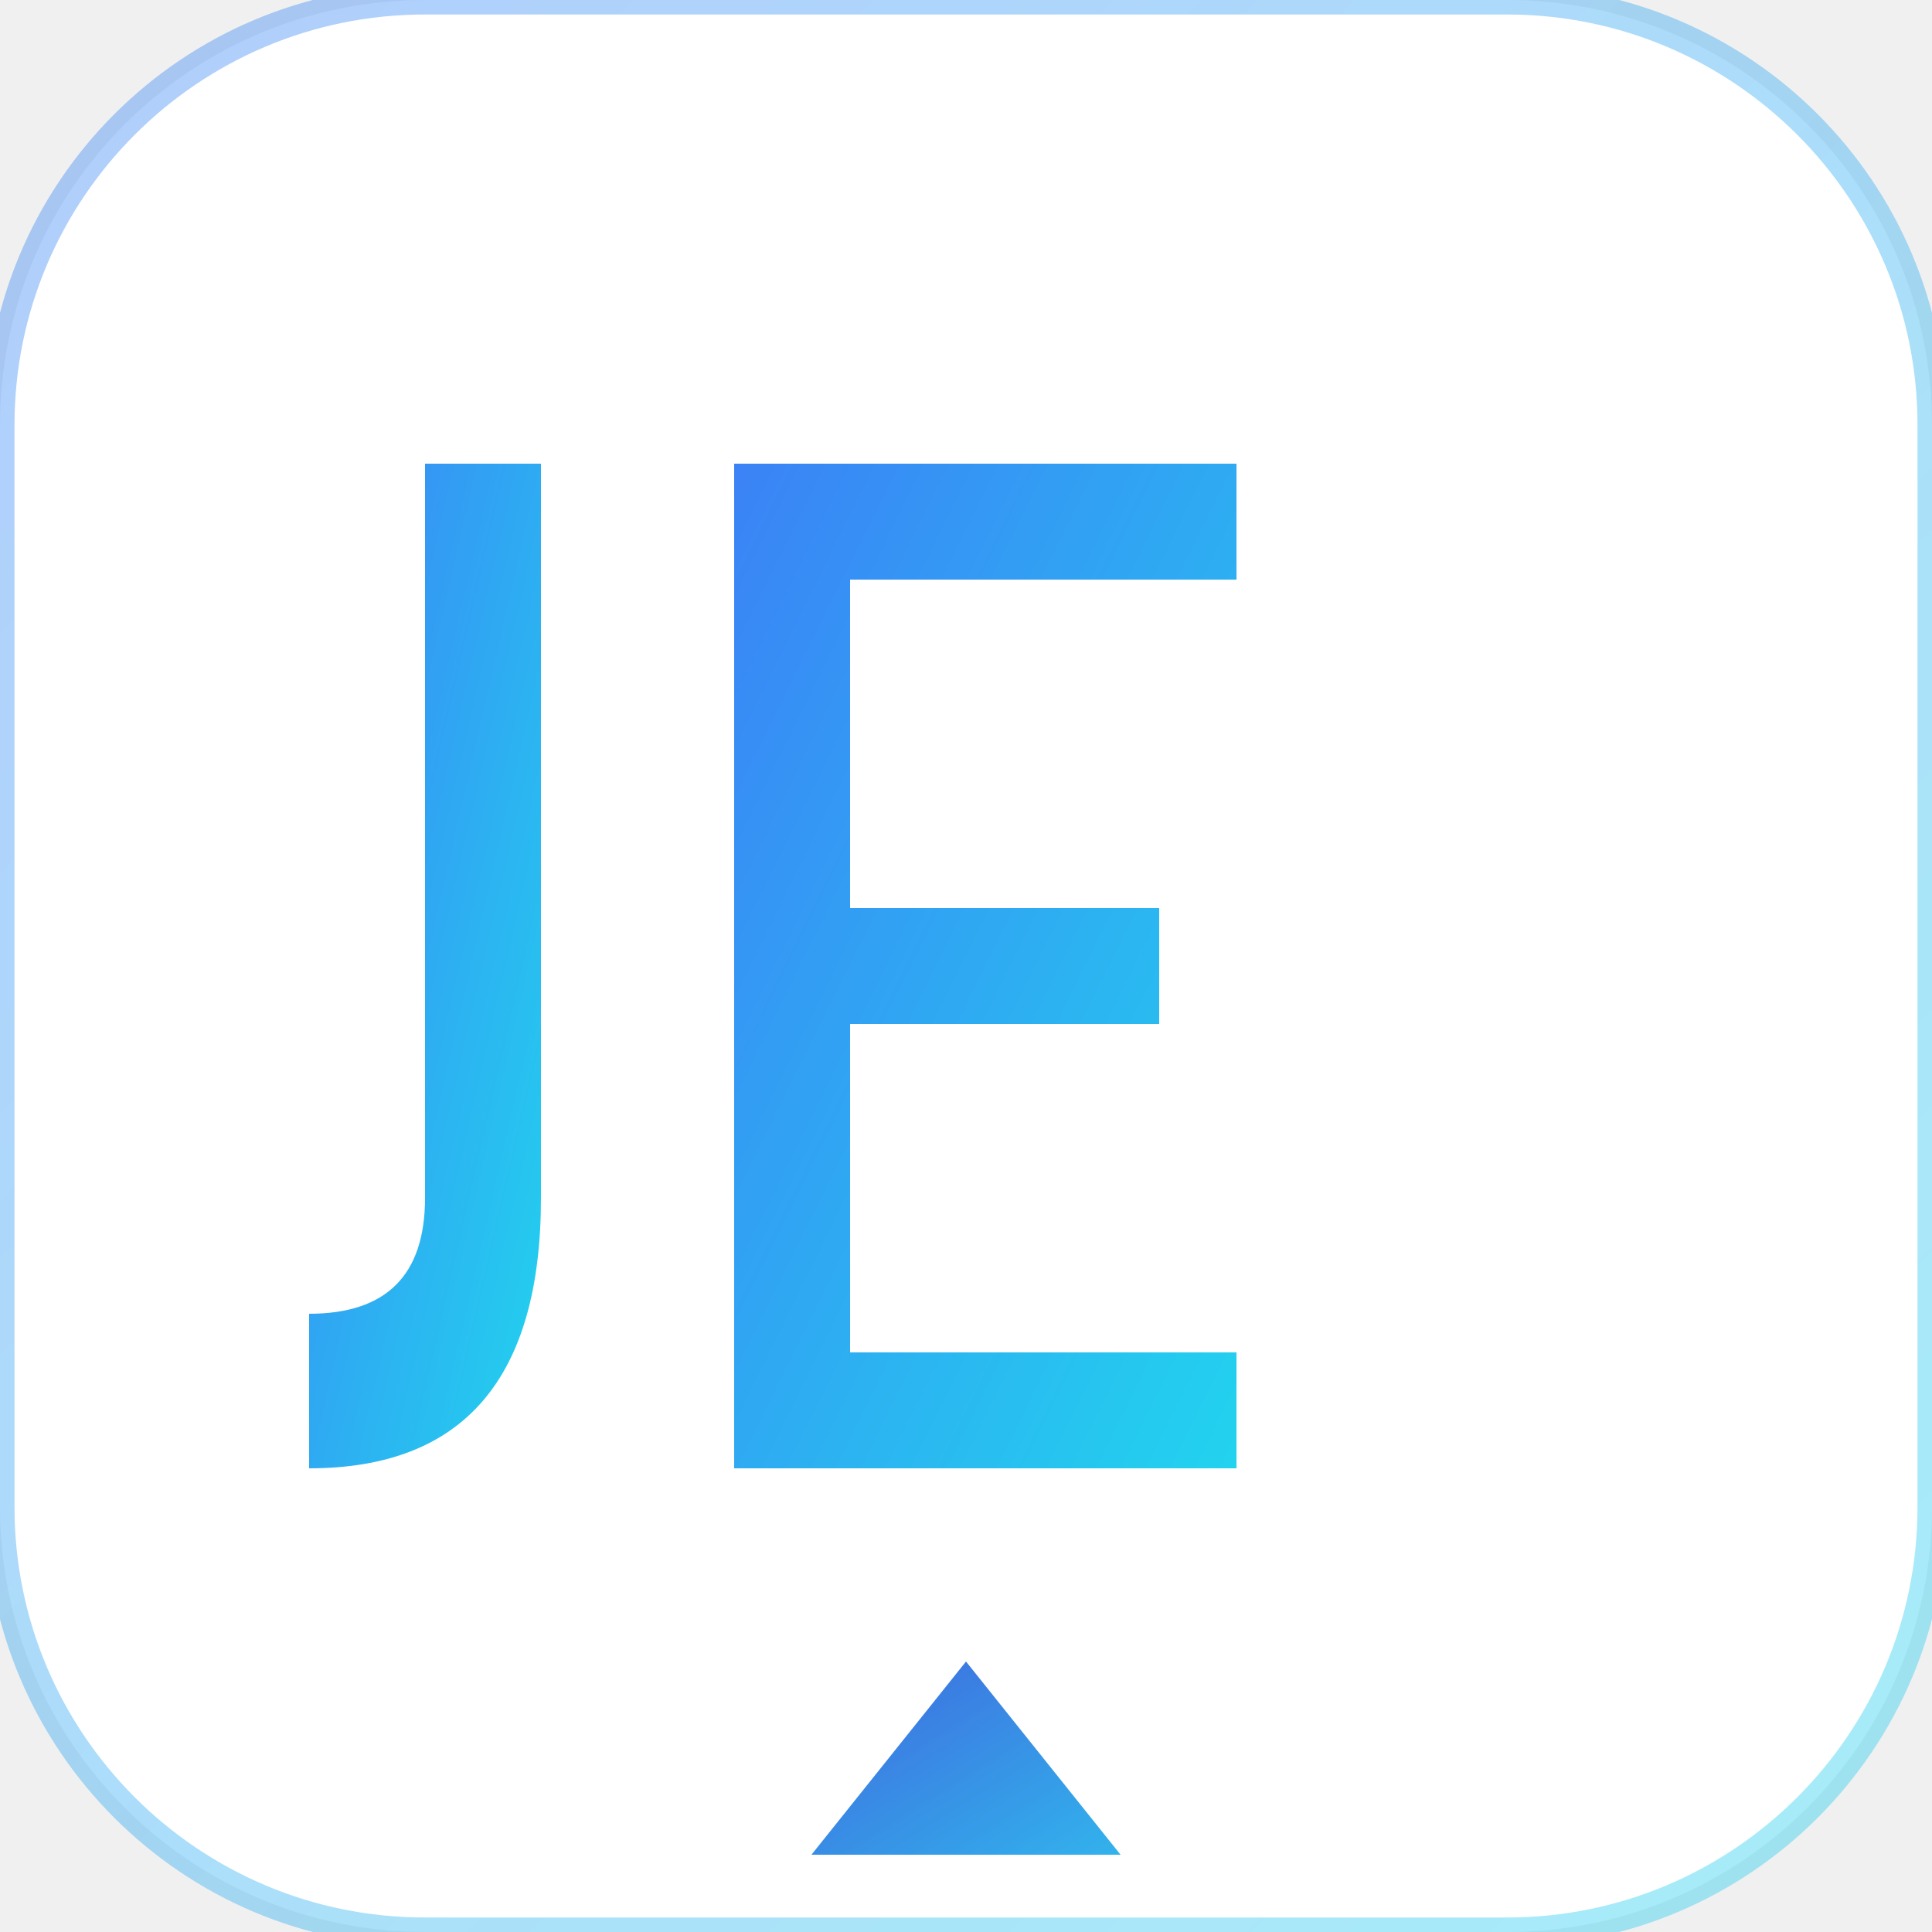
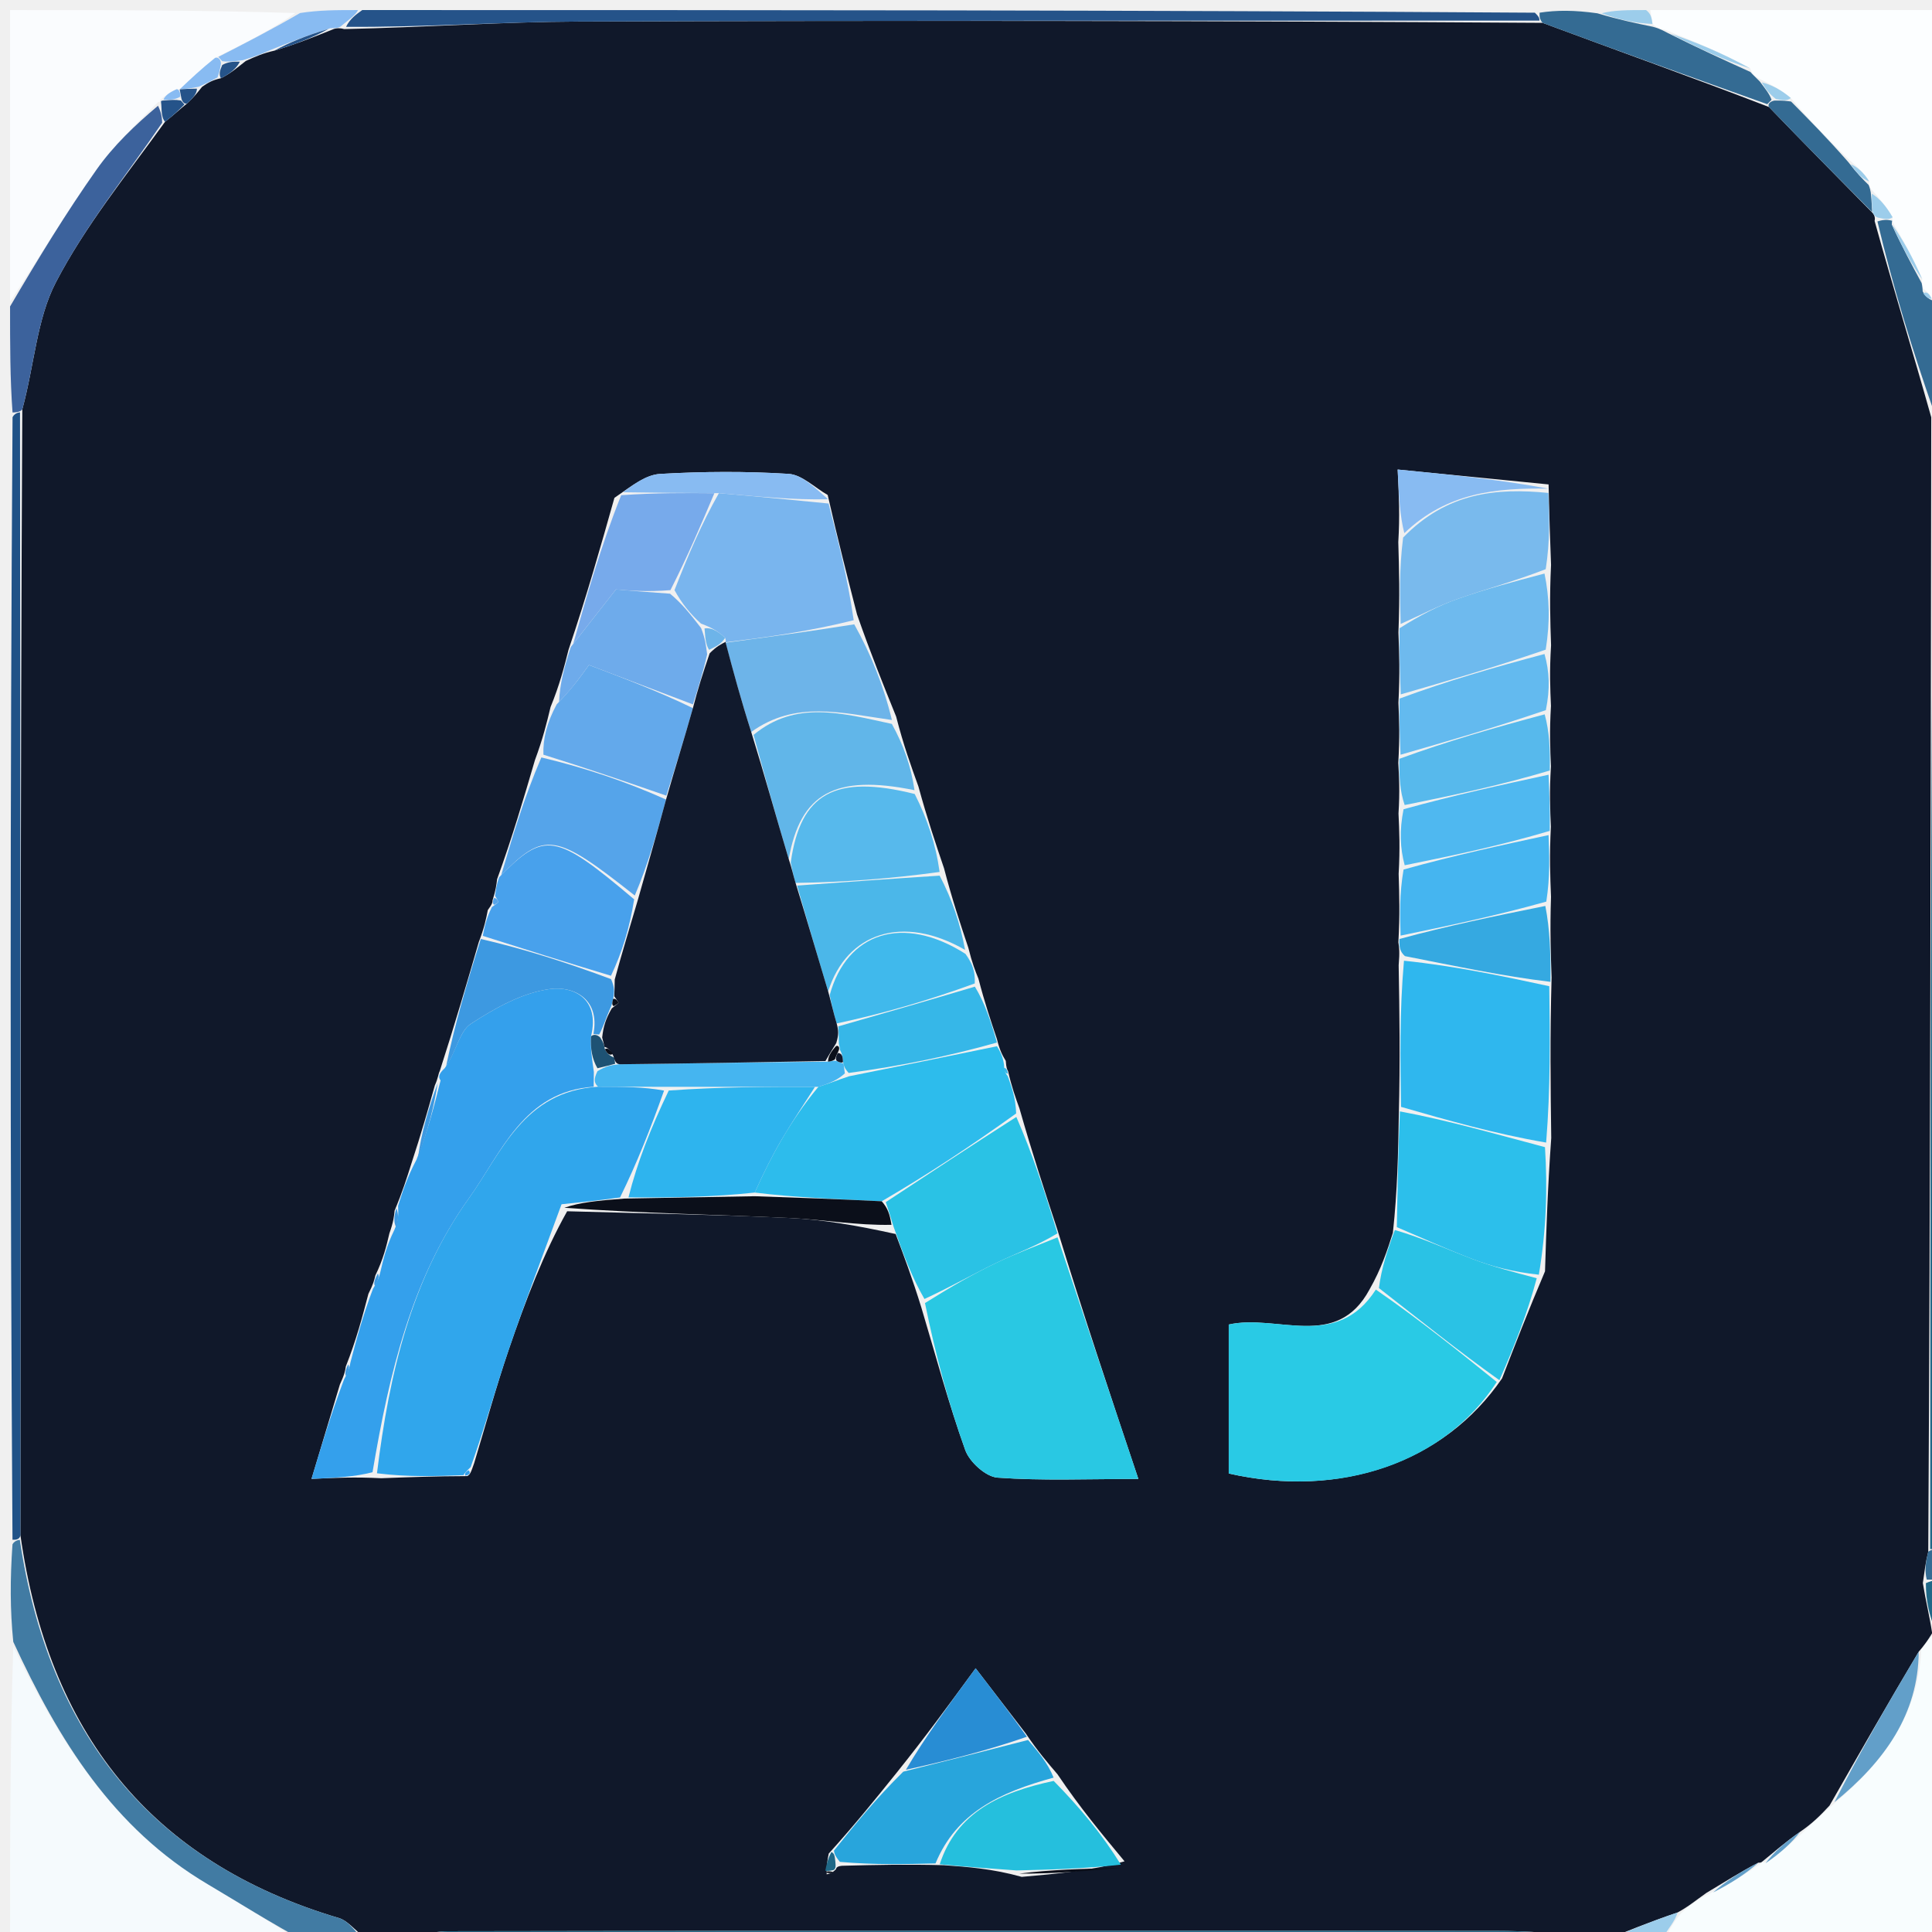
- <svg xmlns="http://www.w3.org/2000/svg" viewBox="0 0 100 100" width="100" height="100">
-   <defs>
-     <linearGradient id="g1" x1="0%" y1="0%" x2="100%" y2="100%">
-       <stop offset="0%" stop-color="#3b82f6" />
-       <stop offset="100%" stop-color="#22d3ee" />
-     </linearGradient>
-     <linearGradient id="g2" x1="0%" y1="0%" x2="100%" y2="100%">
-       <stop offset="0%" stop-color="#1d4ed8" />
-       <stop offset="100%" stop-color="#0ea5e9" />
-     </linearGradient>
-   </defs>
-   <rect width="100" height="100" rx="22" fill="#ffffff" />
-   <rect width="100" height="100" rx="22" fill="none" stroke="url(#g1)" stroke-width="1.5" opacity="0.4" />
-   <path d="M28 24 L28 62 Q28 76 16 76 L16 68 Q22 68 22 62 L22 24 Z" fill="url(#g1)" />
-   <path d="M38 24 L38 76 L64 76 L64 70 L44 70 L44 53 L60 53 L60 47 L44 47 L44 30 L64 30 L64 24 Z" fill="url(#g1)" />
-   <polygon points="50,86 42,96 58,96" fill="url(#g2)" opacity="0.85" />
+ <svg xmlns="http://www.w3.org/2000/svg" version="1.1" id="Layer_1" x="0px" y="0px" width="100%" viewBox="0 0 192 192" enable-background="new 0 0 192 192" xml:space="preserve">
+   <path fill="#10182A" opacity="1" stroke="none" d=" M159,193   C159,193 158.5,193 158.227,192.607   C154.856,192.1 151.757,191.889 148.658,191.887   C113.95,191.864 79.242,191.856 44.534,191.922   C42.689,191.926 40.845,192.625 39,193   C38.25,193 37.5,193 36.327,192.64   C35.172,191.712 34.522,190.863 33.694,190.617   C14.873,185.03 4.805,172.093 2.029,152.563   C2.055,115.057 2.022,78.02 2.217,40.675   C3.424,36.233 3.652,31.708 5.554,28.054   C8.47,22.453 12.538,17.452 16.4,12.105   C17.231,11.47 17.781,10.927 18.607,10.27   C19.227,9.709 19.569,9.261 20.087,8.624   C20.713,8.189 21.164,7.942 21.953,7.776   C22.914,7.304 23.537,6.751 24.426,6.06   C25.426,5.602 26.16,5.283 27.278,5.031   C29.447,4.379 31.233,3.66 33.198,2.872   C33.377,2.803 33.761,2.763 34.194,2.89   C42.258,2.712 49.889,2.17 57.522,2.142   C89.343,2.026 121.165,2.065 153.295,2.27   C160.945,5.114 168.287,7.734 175.799,10.636   C179.33,14.305 182.691,17.692 186.137,21.203   C186.222,21.327 186.383,21.581 186.296,21.957   C188.126,28.558 190.045,34.782 191.926,41.473   C191.866,79.276 191.843,116.611 191.629,154.202   C191.351,155.295 191.264,156.133 191.09,157.325   C191.381,159.131 191.758,160.585 192.015,162.303   C191.576,163.023 191.257,163.478 190.681,164.145   C187.603,169.3 184.782,174.245 181.82,179.432   C180.876,180.456 180.074,181.236 178.903,182.036   C177.393,183.08 176.251,184.104 175.056,185.065   C175.003,185.001 175.103,185.134 174.75,185.106   C172.893,186.06 171.389,187.043 169.599,188.101   C168.577,188.814 167.84,189.45 166.723,190.057   C163.894,191.019 161.447,192.01 159,193  M82.153,186.27   C82.437,186.205 82.721,186.14 83.093,185.739   C83.093,185.739 83.048,185.395 83.947,185.412   C86.955,185.337 89.963,185.261 93.803,185.361   C96.209,185.535 98.615,185.708 101.54,186.521   C105.004,186.213 108.468,185.906 111.757,184.977   C109.541,182.31 107.325,179.643 105.093,176.324   C104.118,175.188 103.142,174.053 101.937,172.271   C100.399,170.27 98.861,168.268 96.957,165.791   C94.178,169.584 91.889,172.709 89.077,176.209   C87.01,178.778 84.943,181.346 82.359,184.208   C82.245,184.776 82.13,185.344 82.153,186.27  M138.982,80.843   C139.061,82.562 139.14,84.281 138.996,86.85   C139.06,88.893 139.125,90.937 138.968,93.649   C139.041,94.107 139.115,94.565 138.998,95.935   C139.077,100.623 139.155,105.312 139.011,110.897   C138.946,114.582 138.881,118.268 138.423,122.521   C137.851,124.3 137.279,126.078 136.096,128.155   C132.819,134.245 126.911,130.548 122.11,131.632   C122.11,136.737 122.11,141.623 122.11,146.435   C133.21,148.949 143.538,145.352 149.271,136.985   C150.554,133.671 151.836,130.357 153.542,126.34   C153.671,122.228 153.8,118.116 154.16,113.094   C154.095,108.065 154.03,103.037 154.196,97.14   C154.113,94.756 154.029,92.372 154.138,89.128   C154.057,87.082 153.976,85.036 154.126,82.156   C154.049,80.434 153.972,78.713 154.132,76.158   C154.056,74.435 153.98,72.711 154.133,70.153   C154.057,68.433 153.98,66.713 154.143,64.131   C154.062,61.753 153.982,59.376 154.141,56.134   C154.052,53.752 153.964,51.37 153.897,48.142   C149.059,47.664 144.221,47.186 138.898,46.661   C139.033,49.479 139.117,51.239 138.961,53.873   C139.039,56.584 139.118,59.296 138.975,62.861   C139.051,64.909 139.128,66.958 138.974,69.84   C139.045,71.561 139.115,73.282 138.958,75.816   C139.04,77.213 139.121,78.61 138.982,80.843  M97.236,97.26   C96.926,96.497 96.615,95.733 96.231,94.183   C95.432,91.799 94.632,89.415 93.819,86.295   C92.985,83.835 92.151,81.376 91.271,78.158   C90.529,76.101 89.787,74.045 89.058,71.213   C87.8,68.102 86.542,64.992 85.17,61.062   C84.227,57.388 83.284,53.713 82.255,49.19   C80.962,48.457 79.703,47.176 78.37,47.092   C74.124,46.826 69.842,46.852 65.593,47.098   C64.172,47.18 62.81,48.263 61.06,49.477   C59.694,54.315 58.329,59.153 56.497,64.586   C56.059,66.316 55.622,68.046 54.715,70.262   C54.334,71.84 53.952,73.418 53.161,75.541   C52.043,79.354 50.924,83.168 49.401,87.375   C49.335,87.928 49.268,88.481 48.949,89.475   C48.949,89.644 48.948,89.814 48.478,90.442   C48.311,91.296 48.145,92.15 47.582,93.621   C46.38,97.75 45.178,101.879 43.708,106.425   C43.54,106.757 43.566,107.073 43.213,107.872   C42.543,110.251 41.873,112.63 40.873,115.664   C40.434,117.057 39.996,118.451 39.215,120.308   C39.16,120.873 39.105,121.438 38.7,122.563   C38.403,123.832 38.105,125.1 37.298,126.765   C37.205,127.177 37.112,127.589 36.611,128.583   C36.015,130.857 35.419,133.131 34.367,135.798   C34.31,136.186 34.253,136.575 33.776,137.594   C32.893,140.532 32.01,143.47 30.958,146.971   C33.435,146.856 35.222,146.773 37.895,146.905   C40.618,146.803 43.341,146.701 46.434,146.694   C46.713,146.554 46.799,146.338 47.121,145.407   C48.257,141.649 49.289,137.856 50.554,134.142   C52.208,129.288 54.047,124.496 56.363,120.374   C63.717,120.582 71.076,120.699 78.424,121.041   C81.818,121.198 85.191,121.795 89.009,122.635   C89.825,124.798 90.641,126.962 91.56,129.932   C92.981,134.668 94.256,139.457 95.924,144.104   C96.35,145.291 97.968,146.761 99.13,146.846   C103.55,147.168 108.007,146.976 113.13,146.976   C110.307,138.54 107.702,130.752 105.071,122.178   C103.83,118.406 102.59,114.633 101.316,110.165   C100.928,109.094 100.54,108.024 100.178,106.444   C100.09,106.299 100.002,106.153 99.952,105.426   C99.66,104.942 99.369,104.458 99.068,103.24   C98.467,101.458 97.865,99.676 97.236,97.26  z" />
+   <path fill="#F8FDFE" opacity="1" stroke="none" d=" M167.104,190.086   C167.84,189.45 168.577,188.814 169.966,188.148   C172.114,187.123 173.608,186.128 175.103,185.134   C175.103,185.134 175.003,185.001 175.404,185.107   C176.961,184.148 178.116,183.082 179.272,182.016   C180.074,181.236 180.876,180.456 182.166,179.339   C187.32,175.027 190.639,170.311 190.938,163.934   C191.257,163.478 191.576,163.023 192.233,162.334   C192.571,162.102 193,162 193,162   C193,172.256 193,182.512 193,193   C183.98,193 174.959,193 165.58,192.707   C165.85,191.639 166.477,190.862 167.104,190.086  z" />
+   <path fill="#F5FAFD" opacity="1" stroke="none" d=" M30,193   C20.406,193 10.811,193 1,193   C1,183.314 1,173.625 1.318,163.628   C5.846,172.98 11.243,181.69 20.634,187.247   C23.787,189.113 26.88,191.08 30,193  z" />
+   <path fill="#FAFCFE" opacity="1" stroke="none" d=" M1,30   C1,20.407 1,10.814 1,1   C10.353,1 19.708,1 29.349,1.295   C26.992,2.943 24.347,4.298 21.382,5.747   C20.001,6.848 18.939,7.853 17.887,8.879   C17.896,8.9 17.858,8.88 17.563,8.862   C16.82,9.187 16.373,9.53 15.909,9.944   C15.893,10.015 16.022,10.083 15.694,10.157   C13.427,12.429 11.275,14.475 9.596,16.855   C6.581,21.131 3.85,25.607 1,30  z" />
+   <path fill="#FCFEFF" opacity="1" stroke="none" d=" M164,1   C173.593,1 183.186,1 193,1   C193,10.353 193,19.708 192.767,29.507   C192.534,29.951 192.072,29.878 191.964,29.67   C191.711,29.162 191.482,28.957 191.114,28.67   C191.059,28.493 190.972,28.132 191.029,27.742   C190.078,25.553 189.07,23.755 188.031,21.97   C187.999,21.983 188.053,21.939 188.087,21.591   C187.427,20.457 186.734,19.672 185.939,18.773   C185.837,18.659 185.704,18.384 185.764,18.029   C185.184,17.115 184.544,16.558 183.664,15.789   C181.615,13.749 179.806,11.92 177.968,9.74   C176.969,8.897 176,8.405 174.83,7.819   C174.371,7.576 174.147,7.385 173.928,6.794   C171.216,5.308 168.534,4.183 165.582,3.002   C164.958,2.85 164.603,2.754 164.224,2.379   C164.133,1.734 164.067,1.367 164,1  z" />
+   <path fill="#417BA3" opacity="1" stroke="none" d=" M30.428,193   C26.88,191.08 23.787,189.113 20.634,187.247   C11.243,181.69 5.846,172.98 1.318,163.16   C1,159.969 1,156.939 1.242,153.47   C1.485,153.033 1.971,153.032 1.971,153.032   C4.805,172.093 14.873,185.03 33.694,190.617   C34.522,190.863 35.172,191.712 35.952,192.64   C34.286,193 32.571,193 30.428,193  z" />
+   <path fill="#206381" opacity="1" stroke="none" d=" M39.469,193   C40.845,192.625 42.689,191.926 44.534,191.922   C79.242,191.856 113.95,191.864 148.658,191.887   C151.757,191.889 154.856,192.1 157.977,192.607   C118.646,193 79.292,193 39.469,193  z" />
+   <path fill="#255389" opacity="1" stroke="none" d=" M152.987,2.047   C121.165,2.065 89.343,2.026 57.522,2.142   C49.889,2.17 42.258,2.712 34.39,2.669   C34.769,1.881 35.384,1.44 36,1   C74.688,1 113.375,1 152.531,1.262   C152.995,1.698 152.991,1.872 152.987,2.047  z" />
+   <path fill="#1F6887" opacity="1" stroke="none" d=" M191.82,153.947   C191.843,116.611 191.866,79.276 192.185,41.469   C192.654,40.999 192.827,41 193,41   C193,78.354 193,115.708 192.705,153.521   C192.213,153.969 192.017,153.958 191.82,153.947  z" />
+   <path fill="#205287" opacity="1" stroke="none" d=" M2.029,152.563   C1.971,153.032 1.485,153.033 1.242,153.016   C1,115.979 1,78.958 1.247,41.46   C1.494,40.983 1.989,40.982 1.989,40.982   C2.022,78.02 2.055,115.057 2.029,152.563  z" />
+   <path fill="#3C629C" opacity="1" stroke="none" d=" M2.217,40.675   C1.989,40.982 1.494,40.983 1.247,40.992   C1,37.639 1,34.277 1,30.458   C3.85,25.607 6.581,21.131 9.596,16.855   C11.275,14.475 13.427,12.429 15.704,10.51   C16.067,11.257 16.092,11.727 16.117,12.197   C12.538,17.452 8.47,22.453 5.554,28.054   C3.652,31.708 3.424,36.233 2.217,40.675  z" />
+   <path fill="#346B93" opacity="1" stroke="none" d=" M153.295,2.27   C152.991,1.872 152.995,1.698 153,1.262   C154.714,1 156.429,1 158.737,1.32   C160.97,1.979 162.609,2.319 164.249,2.658   C164.603,2.754 164.958,2.85 165.775,3.296   C168.811,4.815 171.384,5.985 173.957,7.154   C174.147,7.385 174.371,7.576 174.883,8.095   C175.489,8.9 175.842,9.334 176.055,9.916   C175.915,10.064 175.629,10.355 175.629,10.355   C168.287,7.734 160.945,5.114 153.295,2.27  z" />
+   <path fill="#346B93" opacity="1" stroke="none" d=" M193,40.542   C192.827,41 192.654,40.999 192.222,41.002   C190.045,34.782 188.126,28.558 186.579,22.007   C187.318,21.767 187.686,21.853 188.053,21.939   C188.053,21.939 187.999,21.983 188.005,22.324   C188.998,24.487 189.985,26.309 190.972,28.132   C190.972,28.132 191.059,28.493 191.076,28.961   C191.419,29.579 191.745,29.729 192.072,29.878   C192.072,29.878 192.534,29.951 192.767,29.975   C193,33.361 193,36.723 193,40.542  z" />
+   <path fill="#88BBF2" opacity="1" stroke="none" d=" M35.572,1   C35.384,1.44 34.769,1.881 33.957,2.542   C33.761,2.763 33.377,2.803 32.819,2.806   C30.472,3.527 28.683,4.245 26.894,4.964   C26.16,5.283 25.426,5.602 24.102,5.988   C23.076,6.108 22.639,6.162 22.076,6.076   C21.95,5.936 21.702,5.652 21.702,5.652   C24.347,4.298 26.992,2.943 29.818,1.295   C31.714,1 33.429,1 35.572,1  z" />
+   <path fill="#1F6887" opacity="1" stroke="none" d=" M193,161.583   C193,162 192.571,162.102 192.353,162.071   C191.758,160.585 191.381,159.131 191.393,157.331   C192.188,156.989 192.594,156.994 193,157   C193,158.389 193,159.778 193,161.583  z" />
+   <path fill="#9CCDEB" opacity="1" stroke="none" d=" M166.723,190.057   C166.477,190.862 165.85,191.639 165.112,192.707   C163.286,193 161.571,193 159.428,193   C161.447,192.01 163.894,191.019 166.723,190.057  z" />
+   <path fill="#9CCDEB" opacity="1" stroke="none" d=" M164.224,2.379   C162.609,2.319 160.97,1.979 159.165,1.32   C160.389,1 161.778,1 163.583,1   C164.067,1.367 164.133,1.734 164.224,2.379  z" />
+   <path fill="#346B93" opacity="1" stroke="none" d=" M193,156.625   C192.594,156.994 192.188,156.989 191.479,156.978   C191.264,156.133 191.351,155.295 191.629,154.202   C192.017,153.958 192.213,153.969 192.705,153.99   C193,154.75 193,155.5 193,156.625  z" />
+   <path fill="#30A6EC" opacity="1" stroke="none" d=" M55.807,119.678   C54.047,124.496 52.208,129.288 50.554,134.142   C49.289,137.856 48.257,141.649 46.779,145.791   C46.276,146.284 46.152,146.426 46.064,146.599   C43.341,146.701 40.618,146.803 37.463,146.413   C38.689,136.417 40.915,127.014 46.61,119.066   C49.83,114.571 52.015,108.457 59.437,107.997   C61.915,108.002 63.956,108.006 65.993,108.381   C64.661,112.129 63.333,115.506 61.621,119.001   C59.427,119.306 57.617,119.492 55.807,119.678  z" />
+   <path fill="#29CAE5" opacity="1" stroke="none" d=" M148.748,137.339   C143.538,145.352 133.21,148.949 122.11,146.435   C122.11,141.623 122.11,136.737 122.11,131.632   C126.911,130.548 132.819,134.245 136.73,128.157   C141.159,131.219 144.954,134.279 148.748,137.339  z" />
+   <path fill="#34A0EC" opacity="1" stroke="none" d=" M58.999,107.997   C52.015,108.457 49.83,114.571 46.61,119.066   C40.915,127.014 38.689,136.417 37.021,146.306   C35.222,146.773 33.435,146.856 30.958,146.971   C32.01,143.47 32.893,140.532 34.196,137.074   C34.686,136.171 34.755,135.788 34.824,135.405   C35.419,133.131 36.015,130.857 37.063,128.09   C37.613,127.188 37.711,126.778 37.808,126.369   C38.105,125.1 38.403,123.832 39.186,122.238   C39.634,121.224 39.596,120.535 39.558,119.845   C39.996,118.451 40.434,117.057 41.389,115.249   C42.532,112.348 43.158,109.86 43.784,107.373   C43.566,107.073 43.54,106.757 44.201,106.151   C45.366,104.462 45.667,102.479 46.784,101.751   C49.181,100.188 51.917,98.647 54.67,98.285   C56.978,97.982 59.652,99.228 58.733,102.999   C58.666,104.242 58.842,105.239 59.016,106.529   C59.01,107.214 59.005,107.605 58.999,107.997  z" />
+   <path fill="#29C8E3" opacity="1" stroke="none" d=" M105.097,122.964   C107.702,130.752 110.307,138.54 113.13,146.976   C108.007,146.976 103.55,147.168 99.13,146.846   C97.968,146.761 96.35,145.291 95.924,144.104   C94.256,139.457 92.981,134.668 91.923,129.497   C94.537,127.86 96.752,126.585 99.051,125.483   C101.016,124.54 103.078,123.796 105.097,122.964  z" />
+   <path fill="#2DBCEC" opacity="1" stroke="none" d=" M100.152,106.953   C100.54,108.024 100.928,109.094 100.985,110.653   C96.445,113.916 92.236,116.691 87.626,119.382   C83.15,119.158 79.076,119.019 75.008,118.515   C75.916,116.486 76.768,114.792 77.73,113.163   C78.764,111.413 79.901,109.725 81.332,108.004   C82.448,107.666 83.225,107.334 84.38,106.959   C89.531,105.935 94.304,104.955 99.077,103.974   C99.369,104.458 99.66,104.942 99.78,105.829   C99.789,106.472 99.97,106.713 100.152,106.953  z" />
+   <path fill="#2FB7EE" opacity="1" stroke="none" d=" M153.965,98.008   C154.03,103.037 154.095,108.065 153.654,113.548   C148.511,112.668 143.872,111.334 139.234,110   C139.155,105.312 139.077,100.623 139.525,95.475   C144.69,96.012 149.327,97.01 153.965,98.008  z" />
+   <path fill="#79B5EE" opacity="1" stroke="none" d=" M82.341,50.039   C83.284,53.713 84.227,57.388 84.839,61.636   C80.371,62.764 76.234,63.318 72.107,63.834   C72.116,63.796 72.179,63.756 72.061,63.386   C71.297,62.678 70.649,62.342 69.661,61.97   C68.544,60.957 67.768,59.979 67.031,58.647   C68.378,55.2 69.686,52.108 71.442,49.011   C75.374,49.35 78.858,49.694 82.341,50.039  z" />
+   <path fill="#2CBFEB" opacity="1" stroke="none" d=" M139.122,110.448   C143.872,111.334 148.511,112.668 153.539,114.003   C153.8,118.116 153.671,122.228 152.93,126.678   C150.321,126.393 148.289,125.864 146.337,125.121   C143.796,124.154 141.32,123.017 138.816,121.953   C138.881,118.268 138.946,114.582 139.122,110.448  z" />
+   <path fill="#2AC2E5" opacity="1" stroke="none" d=" M88.026,119.466   C92.236,116.691 96.445,113.916 101.002,111.001   C102.59,114.633 103.83,118.406 105.084,122.571   C103.078,123.796 101.016,124.54 99.051,125.483   C96.752,126.585 94.537,127.86 91.871,129.093   C90.641,126.962 89.825,124.798 88.813,121.941   C88.421,120.654 88.224,120.06 88.026,119.466  z" />
+   <path fill="#2AC2E5" opacity="1" stroke="none" d=" M138.619,122.237   C141.32,123.017 143.796,124.154 146.337,125.121   C148.289,125.864 150.321,126.393 152.719,127.03   C151.836,130.357 150.554,133.671 149.009,137.162   C144.954,134.279 141.159,131.219 137.036,128.008   C137.279,126.078 137.851,124.3 138.619,122.237  z" />
+   <path fill="#55A4EA" opacity="1" stroke="none" d=" M49.806,86.982   C50.924,83.168 52.043,79.354 53.799,75.272   C58.363,76.359 62.289,77.715 66.192,79.458   C65.255,82.941 64.341,86.036 63.083,88.998   C55.166,82.737 54.13,82.586 49.806,86.982  z" />
+   <path fill="#79BAED" opacity="1" stroke="none" d=" M153.875,48.988   C153.964,51.37 154.052,53.752 153.611,56.566   C150.349,57.824 147.584,58.56 144.895,59.508   C142.944,60.195 141.093,61.164 139.197,62.007   C139.118,59.296 139.039,56.584 139.441,53.422   C143.8,48.934 148.698,48.473 153.875,48.988  z" />
+   <path fill="#28A5DC" opacity="1" stroke="none" d=" M82.876,183.915   C84.943,181.346 87.01,178.778 89.765,176.066   C94.357,174.921 98.262,173.919 102.167,172.917   C103.142,174.053 104.118,175.188 104.706,176.657   C99.376,178.117 95.067,180.119 92.97,185.185   C89.963,185.261 86.955,185.337 83.468,185.032   C82.951,184.405 82.914,184.16 82.876,183.915  z" />
+   <path fill="#6DB4E9" opacity="1" stroke="none" d=" M72.097,63.872   C76.234,63.318 80.371,62.764 84.895,62.045   C86.542,64.992 87.8,68.102 88.637,71.554   C83.653,70.86 79.067,69.569 74.656,72.744   C73.649,69.594 72.873,66.733 72.097,63.872  z" />
+   <path fill="#61B6E9" opacity="1" stroke="none" d=" M74.887,73.033   C79.067,69.569 83.653,70.86 88.631,71.942   C89.787,74.045 90.529,76.101 90.883,78.528   C82.952,76.912 79.539,78.864 78.383,85.374   C77.083,81.036 75.985,77.035 74.887,73.033  z" />
+   <path fill="#48A1EC" opacity="1" stroke="none" d=" M49.604,87.178   C54.13,82.586 55.166,82.737 63.022,89.376   C62.564,92.26 61.823,94.633 60.719,96.97   C56.229,95.624 52.103,94.314 47.978,93.005   C48.145,92.15 48.311,91.296 48.881,90.152   C49.369,89.78 49.539,89.664 49.522,89.62   C49.443,89.414 49.313,89.227 49.201,89.034   C49.268,88.481 49.335,87.928 49.604,87.178  z" />
+   <path fill="#63A9EB" opacity="1" stroke="none" d=" M66.215,79.07   C62.289,77.715 58.363,76.359 54.003,75   C53.952,73.418 54.334,71.84 55.326,69.993   C56.856,68.434 57.775,67.145 58.527,66.09   C61.896,67.365 65.38,68.683 68.86,70.374   C67.975,73.521 67.095,76.296 66.215,79.07  z" />
+   <path fill="#57B9EC" opacity="1" stroke="none" d=" M78.584,85.71   C79.539,78.864 82.952,76.912 90.905,78.907   C92.151,81.376 92.985,83.835 93.377,86.653   C88.361,87.343 83.786,87.676 79.062,87.742   C78.804,86.887 78.694,86.299 78.584,85.71  z" />
+   <path fill="#45B5F0" opacity="1" stroke="none" d=" M139.19,92.98   C139.125,90.937 139.06,88.893 139.485,86.414   C144.615,84.983 149.254,83.986 153.894,82.99   C153.976,85.036 154.057,87.082 153.67,89.601   C148.531,91.042 143.86,92.011 139.19,92.98  z" />
+   <path fill="#6EBAEE" opacity="1" stroke="none" d=" M139.086,62.434   C141.093,61.164 142.944,60.195 144.895,59.508   C147.584,58.56 150.349,57.824 153.491,56.998   C153.982,59.376 154.062,61.753 153.611,64.563   C148.454,66.333 143.83,67.67 139.205,69.007   C139.128,66.958 139.051,64.909 139.086,62.434  z" />
+   <path fill="#25BFDD" opacity="1" stroke="none" d=" M93.387,185.273   C95.067,180.119 99.376,178.117 104.714,176.984   C107.325,179.643 109.541,182.31 111.391,185.307   C107.69,185.718 104.356,185.8 101.021,185.882   C98.615,185.708 96.209,185.535 93.387,185.273  z" />
+   <path fill="#77AAEB" opacity="1" stroke="none" d=" M70.993,49.016   C69.686,52.108 68.378,55.2 66.628,58.647   C64.292,58.841 62.4,58.681 61.212,58.581   C59.576,60.665 58.269,62.328 56.963,63.991   C58.329,59.153 59.694,54.315 61.733,49.211   C65.269,48.969 68.131,48.993 70.993,49.016  z" />
+   <path fill="#6EABEB" opacity="1" stroke="none" d=" M56.73,64.289   C58.269,62.328 59.576,60.665 61.212,58.581   C62.4,58.681 64.292,58.841 66.589,59.001   C67.768,59.979 68.544,60.957 69.675,62.417   C70.092,63.495 70.154,64.091 70.275,65.032   C69.844,66.918 69.354,68.46 68.864,70.002   C65.38,68.683 61.896,67.365 58.527,66.09   C57.775,67.145 56.856,68.434 55.561,69.749   C55.622,68.046 56.059,66.316 56.73,64.289  z" />
+   <path fill="#4BB7E9" opacity="1" stroke="none" d=" M79.211,88.008   C83.786,87.676 88.361,87.343 93.384,87.021   C94.632,89.415 95.432,91.799 95.909,94.4   C89.735,90.842 84.155,92.657 82.301,98.522   C81.167,94.772 80.189,91.39 79.211,88.008  z" />
+   <path fill="#63BAEF" opacity="1" stroke="none" d=" M139.089,69.424   C143.83,67.67 148.454,66.333 153.491,64.995   C153.98,66.713 154.057,68.433 153.625,70.573   C148.473,72.33 143.83,73.666 139.186,75.003   C139.115,73.282 139.045,71.561 139.089,69.424  z" />
+   <path fill="#40B9EC" opacity="1" stroke="none" d=" M82.456,98.889   C84.155,92.657 89.735,90.842 95.945,94.793   C96.615,95.733 96.926,96.497 96.87,97.735   C92.105,99.473 87.707,100.736 83.147,101.709   C82.81,100.576 82.633,99.732 82.456,98.889  z" />
+   <path fill="#4FB8F0" opacity="1" stroke="none" d=" M154.01,82.573   C149.254,83.986 144.615,84.983 139.597,85.989   C139.14,84.281 139.061,82.562 139.484,80.422   C144.622,78.997 149.259,77.994 153.895,76.991   C153.972,78.713 154.049,80.434 154.01,82.573  z" />
+   <path fill="#36B7E8" opacity="1" stroke="none" d=" M83.309,101.999   C87.707,100.736 92.105,99.473 96.884,98.052   C97.865,99.676 98.467,101.458 99.073,103.607   C94.304,104.955 89.531,105.935 84.34,106.63   C83.891,106.125 83.86,105.905 83.768,105.474   C83.751,104.941 83.655,104.673 83.458,104.295   C83.5,104.135 83.338,103.846 83.363,103.538   C83.361,102.819 83.335,102.409 83.309,101.999  z" />
+   <path fill="#57B9EC" opacity="1" stroke="none" d=" M154.014,76.575   C149.259,77.994 144.622,78.997 139.594,80.004   C139.121,78.61 139.04,77.213 139.072,75.409   C143.83,73.666 148.473,72.33 153.51,70.99   C153.98,72.711 154.056,74.435 154.014,76.575  z" />
+   <path fill="#3D99E1" opacity="1" stroke="none" d=" M47.78,93.313   C52.103,94.314 56.229,95.624 60.728,97.305   C61.083,98.122 61.064,98.567 60.932,99.266   C60.814,99.706 60.81,99.891 60.604,100.298   C60.18,101.282 59.959,102.043 59.546,102.807   C59.354,102.811 58.975,102.752 58.975,102.752   C59.652,99.228 56.978,97.982 54.67,98.285   C51.917,98.647 49.181,100.188 46.784,101.751   C45.667,102.479 45.366,104.462 44.336,105.942   C45.178,101.879 46.38,97.75 47.78,93.313  z" />
+   <path fill="#0B0F1A" opacity="1" stroke="none" d=" M87.626,119.382   C88.224,120.06 88.421,120.654 88.596,121.721   C85.191,121.795 81.818,121.198 78.424,121.041   C71.076,120.699 63.717,120.582 56.085,120.026   C57.617,119.492 59.427,119.306 62.073,119.113   C66.94,119.03 70.97,118.955 75.001,118.879   C79.076,119.019 83.15,119.158 87.626,119.382  z" />
+   <path fill="#288DD4" opacity="1" stroke="none" d=" M102.052,172.594   C98.262,173.919 94.357,174.921 90.027,175.879   C91.889,172.709 94.178,169.584 96.957,165.791   C98.861,168.268 100.399,170.27 102.052,172.594  z" />
+   <path fill="#35A9E1" opacity="1" stroke="none" d=" M139.079,93.314   C143.86,92.011 148.531,91.042 153.574,90.031   C154.029,92.372 154.113,94.756 154.08,97.574   C149.327,97.01 144.69,96.012 139.62,95.018   C139.115,94.565 139.041,94.107 139.079,93.314  z" />
+   <path fill="#88BBF2" opacity="1" stroke="none" d=" M153.886,48.565   C148.698,48.473 143.8,48.934 139.561,52.984   C139.117,51.239 139.033,49.479 138.898,46.661   C144.221,47.186 149.059,47.664 153.886,48.565  z" />
+   <path fill="#629FC9" opacity="1" stroke="none" d=" M190.681,164.145   C190.639,170.311 187.32,175.027 182.307,179.095   C184.782,174.245 187.603,169.3 190.681,164.145  z" />
+   <path fill="#88BBF2" opacity="1" stroke="none" d=" M71.442,49.011   C68.131,48.993 65.269,48.969 61.914,48.918   C62.81,48.263 64.172,47.18 65.593,47.098   C69.842,46.852 74.124,46.826 78.37,47.092   C79.703,47.176 80.962,48.457 82.298,49.614   C78.858,49.694 75.374,49.35 71.442,49.011  z" />
+   <path fill="#346B93" opacity="1" stroke="none" d=" M185.704,18.384   C185.704,18.384 185.837,18.659 185.916,19.14   C186.014,20.108 186.033,20.594 186.052,21.079   C182.691,17.692 179.33,14.305 175.799,10.636   C175.629,10.355 175.915,10.064 176.353,9.993   C177.192,9.979 177.595,10.035 177.997,10.091   C179.806,11.92 181.615,13.749 183.685,16.112   C184.532,17.226 185.118,17.805 185.704,18.384  z" />
+   <path fill="#3D99E1" opacity="1" stroke="none" d=" M43.499,107.623   C43.158,109.86 42.532,112.348 41.555,114.922   C41.873,112.63 42.543,110.251 43.499,107.623  z" />
+   <path fill="#0B0F1A" opacity="1" stroke="none" d=" M101.281,186.201   C104.356,185.8 107.69,185.718 111.478,185.618   C108.468,185.906 105.004,186.213 101.281,186.201  z" />
+   <path fill="#88BBF2" opacity="1" stroke="none" d=" M17.878,8.858   C18.939,7.853 20.001,6.848 21.382,5.747   C21.702,5.652 21.95,5.936 21.959,6.316   C21.851,7.029 21.733,7.362 21.615,7.695   C21.164,7.942 20.713,8.189 19.746,8.62   C18.779,8.822 18.328,8.84 17.878,8.858  z" />
+   <path fill="#629FC9" opacity="1" stroke="none" d=" M174.75,185.106   C173.608,186.128 172.114,187.123 170.252,188.071   C171.389,187.043 172.893,186.06 174.75,185.106  z" />
+   <path fill="#629FC9" opacity="1" stroke="none" d=" M178.903,182.036   C178.116,183.082 176.961,184.148 175.457,185.171   C176.251,184.104 177.393,183.08 178.903,182.036  z" />
+   <path fill="#255389" opacity="1" stroke="none" d=" M27.278,5.031   C28.683,4.245 30.472,3.527 32.64,2.875   C31.233,3.66 29.447,4.379 27.278,5.031  z" />
+   <path fill="#9CCDEB" opacity="1" stroke="none" d=" M186.137,21.203   C186.033,20.594 186.014,20.108 186.018,19.254   C186.734,19.672 187.427,20.457 188.087,21.591   C187.686,21.853 187.318,21.767 186.667,21.631   C186.383,21.581 186.222,21.327 186.137,21.203  z" />
+   <path fill="#3D99E1" opacity="1" stroke="none" d=" M39.387,120.077   C39.596,120.535 39.634,121.224 39.361,121.958   C39.105,121.438 39.16,120.873 39.387,120.077  z" />
+   <path fill="#255389" opacity="1" stroke="none" d=" M21.953,7.776   C21.733,7.362 21.851,7.029 22.086,6.456   C22.639,6.162 23.076,6.108 23.836,6.127   C23.537,6.751 22.914,7.304 21.953,7.776  z" />
+   <path fill="#255389" opacity="1" stroke="none" d=" M16.4,12.105   C16.092,11.727 16.067,11.257 16.032,10.435   C16.022,10.083 15.893,10.015 16.231,9.989   C16.999,9.928 17.43,9.893 17.98,9.989   C18.099,10.119 18.33,10.385 18.33,10.385   C17.781,10.927 17.231,11.47 16.4,12.105  z" />
+   <path fill="#1F6887" opacity="1" stroke="none" d=" M82.617,184.061   C82.914,184.16 82.951,184.405 83.018,185.023   C83.048,185.395 83.093,185.739 82.804,185.854   C82.348,185.95 82.182,185.931 82.016,185.912   C82.13,185.344 82.245,184.776 82.617,184.061  z" />
+   <path fill="#255389" opacity="1" stroke="none" d=" M17.887,8.879   C18.328,8.84 18.779,8.822 19.571,8.809   C19.569,9.261 19.227,9.709 18.607,10.27   C18.33,10.385 18.099,10.119 18.02,9.744   C17.942,9.369 17.858,8.88 17.858,8.88   C17.858,8.88 17.896,8.9 17.887,8.879  z" />
+   <path fill="#36B7E8" opacity="1" stroke="none" d=" M100.165,106.699   C99.97,106.713 99.789,106.472 99.761,106.12   C100.002,106.153 100.09,106.299 100.165,106.699  z" />
+   <path fill="#34A0EC" opacity="1" stroke="none" d=" M46.249,146.647   C46.152,146.426 46.276,146.284 46.563,146.109   C46.799,146.338 46.713,146.554 46.249,146.647  z" />
+   <path fill="#3D99E1" opacity="1" stroke="none" d=" M34.595,135.602   C34.755,135.788 34.686,136.171 34.406,136.758   C34.253,136.575 34.31,136.186 34.595,135.602  z" />
+   <path fill="#3D99E1" opacity="1" stroke="none" d=" M37.553,126.567   C37.711,126.778 37.613,127.188 37.268,127.799   C37.112,127.589 37.205,127.177 37.553,126.567  z" />
+   <path fill="#55A4EA" opacity="1" stroke="none" d=" M49.075,89.254   C49.313,89.227 49.443,89.414 49.522,89.62   C49.539,89.664 49.369,89.78 49.116,89.923   C48.948,89.814 48.949,89.644 49.075,89.254  z" />
+   <path fill="#0B0F1A" opacity="1" stroke="none" d=" M82.085,186.091   C82.182,185.931 82.348,185.95 82.76,186.022   C82.721,186.14 82.437,186.205 82.085,186.091  z" />
+   <path fill="#88BBF2" opacity="1" stroke="none" d=" M17.563,8.862   C17.858,8.88 17.942,9.369 17.902,9.614   C17.43,9.893 16.999,9.928 16.247,9.918   C16.373,9.53 16.82,9.187 17.563,8.862  z" />
+   <path fill="#9CCDEB" opacity="1" stroke="none" d=" M173.928,6.794   C171.384,5.985 168.811,4.815 166.045,3.352   C168.534,4.183 171.216,5.308 173.928,6.794  z" />
+   <path fill="#9CCDEB" opacity="1" stroke="none" d=" M191.029,27.742   C189.985,26.309 188.998,24.487 188.037,22.31   C189.07,23.755 190.078,25.553 191.029,27.742  z" />
+   <path fill="#9CCDEB" opacity="1" stroke="none" d=" M177.968,9.74   C177.595,10.035 177.192,9.979 176.492,9.845   C175.842,9.334 175.489,8.9 175.084,8.189   C176,8.405 176.969,8.897 177.968,9.74  z" />
+   <path fill="#9CCDEB" opacity="1" stroke="none" d=" M185.764,18.029   C185.118,17.805 184.532,17.226 183.925,16.324   C184.544,16.558 185.184,17.115 185.764,18.029  z" />
+   <path fill="#9CCDEB" opacity="1" stroke="none" d=" M191.964,29.67   C191.745,29.729 191.419,29.579 191.13,29.139   C191.482,28.957 191.711,29.162 191.964,29.67  z" />
+   <path fill="#2EB4EE" opacity="1" stroke="none" d=" M75.008,118.515   C70.97,118.955 66.94,119.03 62.457,118.994   C63.333,115.506 64.661,112.129 66.459,108.377   C71.617,108.004 76.305,108.007 80.993,108.01   C79.901,109.725 78.764,111.413 77.73,113.163   C76.768,114.792 75.916,116.486 75.008,118.515  z" />
+   <path fill="#45B5F0" opacity="1" stroke="none" d=" M81.332,108.004   C76.305,108.007 71.617,108.004 66.463,108.006   C63.956,108.006 61.915,108.002 59.437,107.997   C59.005,107.605 59.01,107.214 59.373,106.454   C60.196,105.964 60.662,105.842 61.584,105.766   C68.705,105.689 75.368,105.566 82.285,105.504   C82.684,105.47 82.829,105.374 83.165,105.43   C83.355,105.581 83.83,105.686 83.83,105.686   C83.86,105.905 83.891,106.125 83.962,106.673   C83.225,107.334 82.448,107.666 81.332,108.004  z" />
+   <path fill="#1E5274" opacity="1" stroke="none" d=" M61.127,105.719   C60.662,105.842 60.196,105.964 59.374,106.161   C58.842,105.239 58.666,104.242 58.733,102.999   C58.975,102.752 59.354,102.811 59.651,103.109   C59.985,103.615 60.023,103.824 60.114,104.268   C60.373,104.787 60.651,104.927 61.05,105.119   C61.098,105.316 61.127,105.719 61.127,105.719  z" />
+   <path fill="#111A2D" opacity="1" stroke="none" d=" M61.584,105.766   C61.127,105.719 61.098,105.316 60.945,104.921   C60.605,104.277 60.361,104.113 60.06,104.033   C60.023,103.824 59.985,103.615 59.843,103.105   C59.959,102.043 60.18,101.282 60.794,100.216   C61.285,99.82 61.483,99.677 61.466,99.644   C61.351,99.421 61.191,99.22 61.045,99.012   C61.064,98.567 61.083,98.122 61.092,97.341   C61.823,94.633 62.564,92.26 63.366,89.509   C64.341,86.036 65.255,82.941 66.192,79.458   C67.095,76.296 67.975,73.521 68.86,70.374   C69.354,68.46 69.844,66.918 70.527,64.924   C71.207,64.232 71.693,63.994 72.179,63.756   C72.179,63.756 72.116,63.796 72.107,63.834   C72.873,66.733 73.649,69.594 74.656,72.744   C75.985,77.035 77.083,81.036 78.383,85.374   C78.694,86.299 78.804,86.887 79.062,87.742   C80.189,91.39 81.167,94.772 82.301,98.522   C82.633,99.732 82.81,100.576 83.147,101.709   C83.335,102.409 83.361,102.819 83.108,103.652   C82.562,104.53 82.297,104.987 82.032,105.443   C75.368,105.566 68.705,105.689 61.584,105.766  z" />
+   <path fill="#6DB4E9" opacity="1" stroke="none" d=" M72.061,63.386   C71.693,63.994 71.207,64.232 70.468,64.579   C70.154,64.091 70.092,63.495 70.016,62.452   C70.649,62.342 71.297,62.678 72.061,63.386  z" />
+   <path fill="#0B0F1A" opacity="1" stroke="none" d=" M82.285,105.504   C82.297,104.987 82.562,104.53 83.083,103.96   C83.338,103.846 83.5,104.135 83.314,104.484   C83.127,104.834 82.975,105.279 82.975,105.279   C82.829,105.374 82.684,105.47 82.285,105.504  z" />
+   <path fill="#111A2D" opacity="1" stroke="none" d=" M83.165,105.43   C82.975,105.279 83.127,104.834 83.271,104.644   C83.655,104.673 83.751,104.941 83.768,105.474   C83.83,105.686 83.355,105.581 83.165,105.43  z" />
+   <path fill="#0B0F1A" opacity="1" stroke="none" d=" M60.932,99.266   C61.191,99.22 61.351,99.421 61.466,99.644   C61.483,99.677 61.285,99.82 60.996,99.994   C60.81,99.891 60.814,99.706 60.932,99.266  z" />
+   <path fill="#0B0F1A" opacity="1" stroke="none" d=" M60.114,104.268   C60.361,104.113 60.605,104.277 60.897,104.724   C60.651,104.927 60.373,104.787 60.114,104.268  z" />
</svg>
